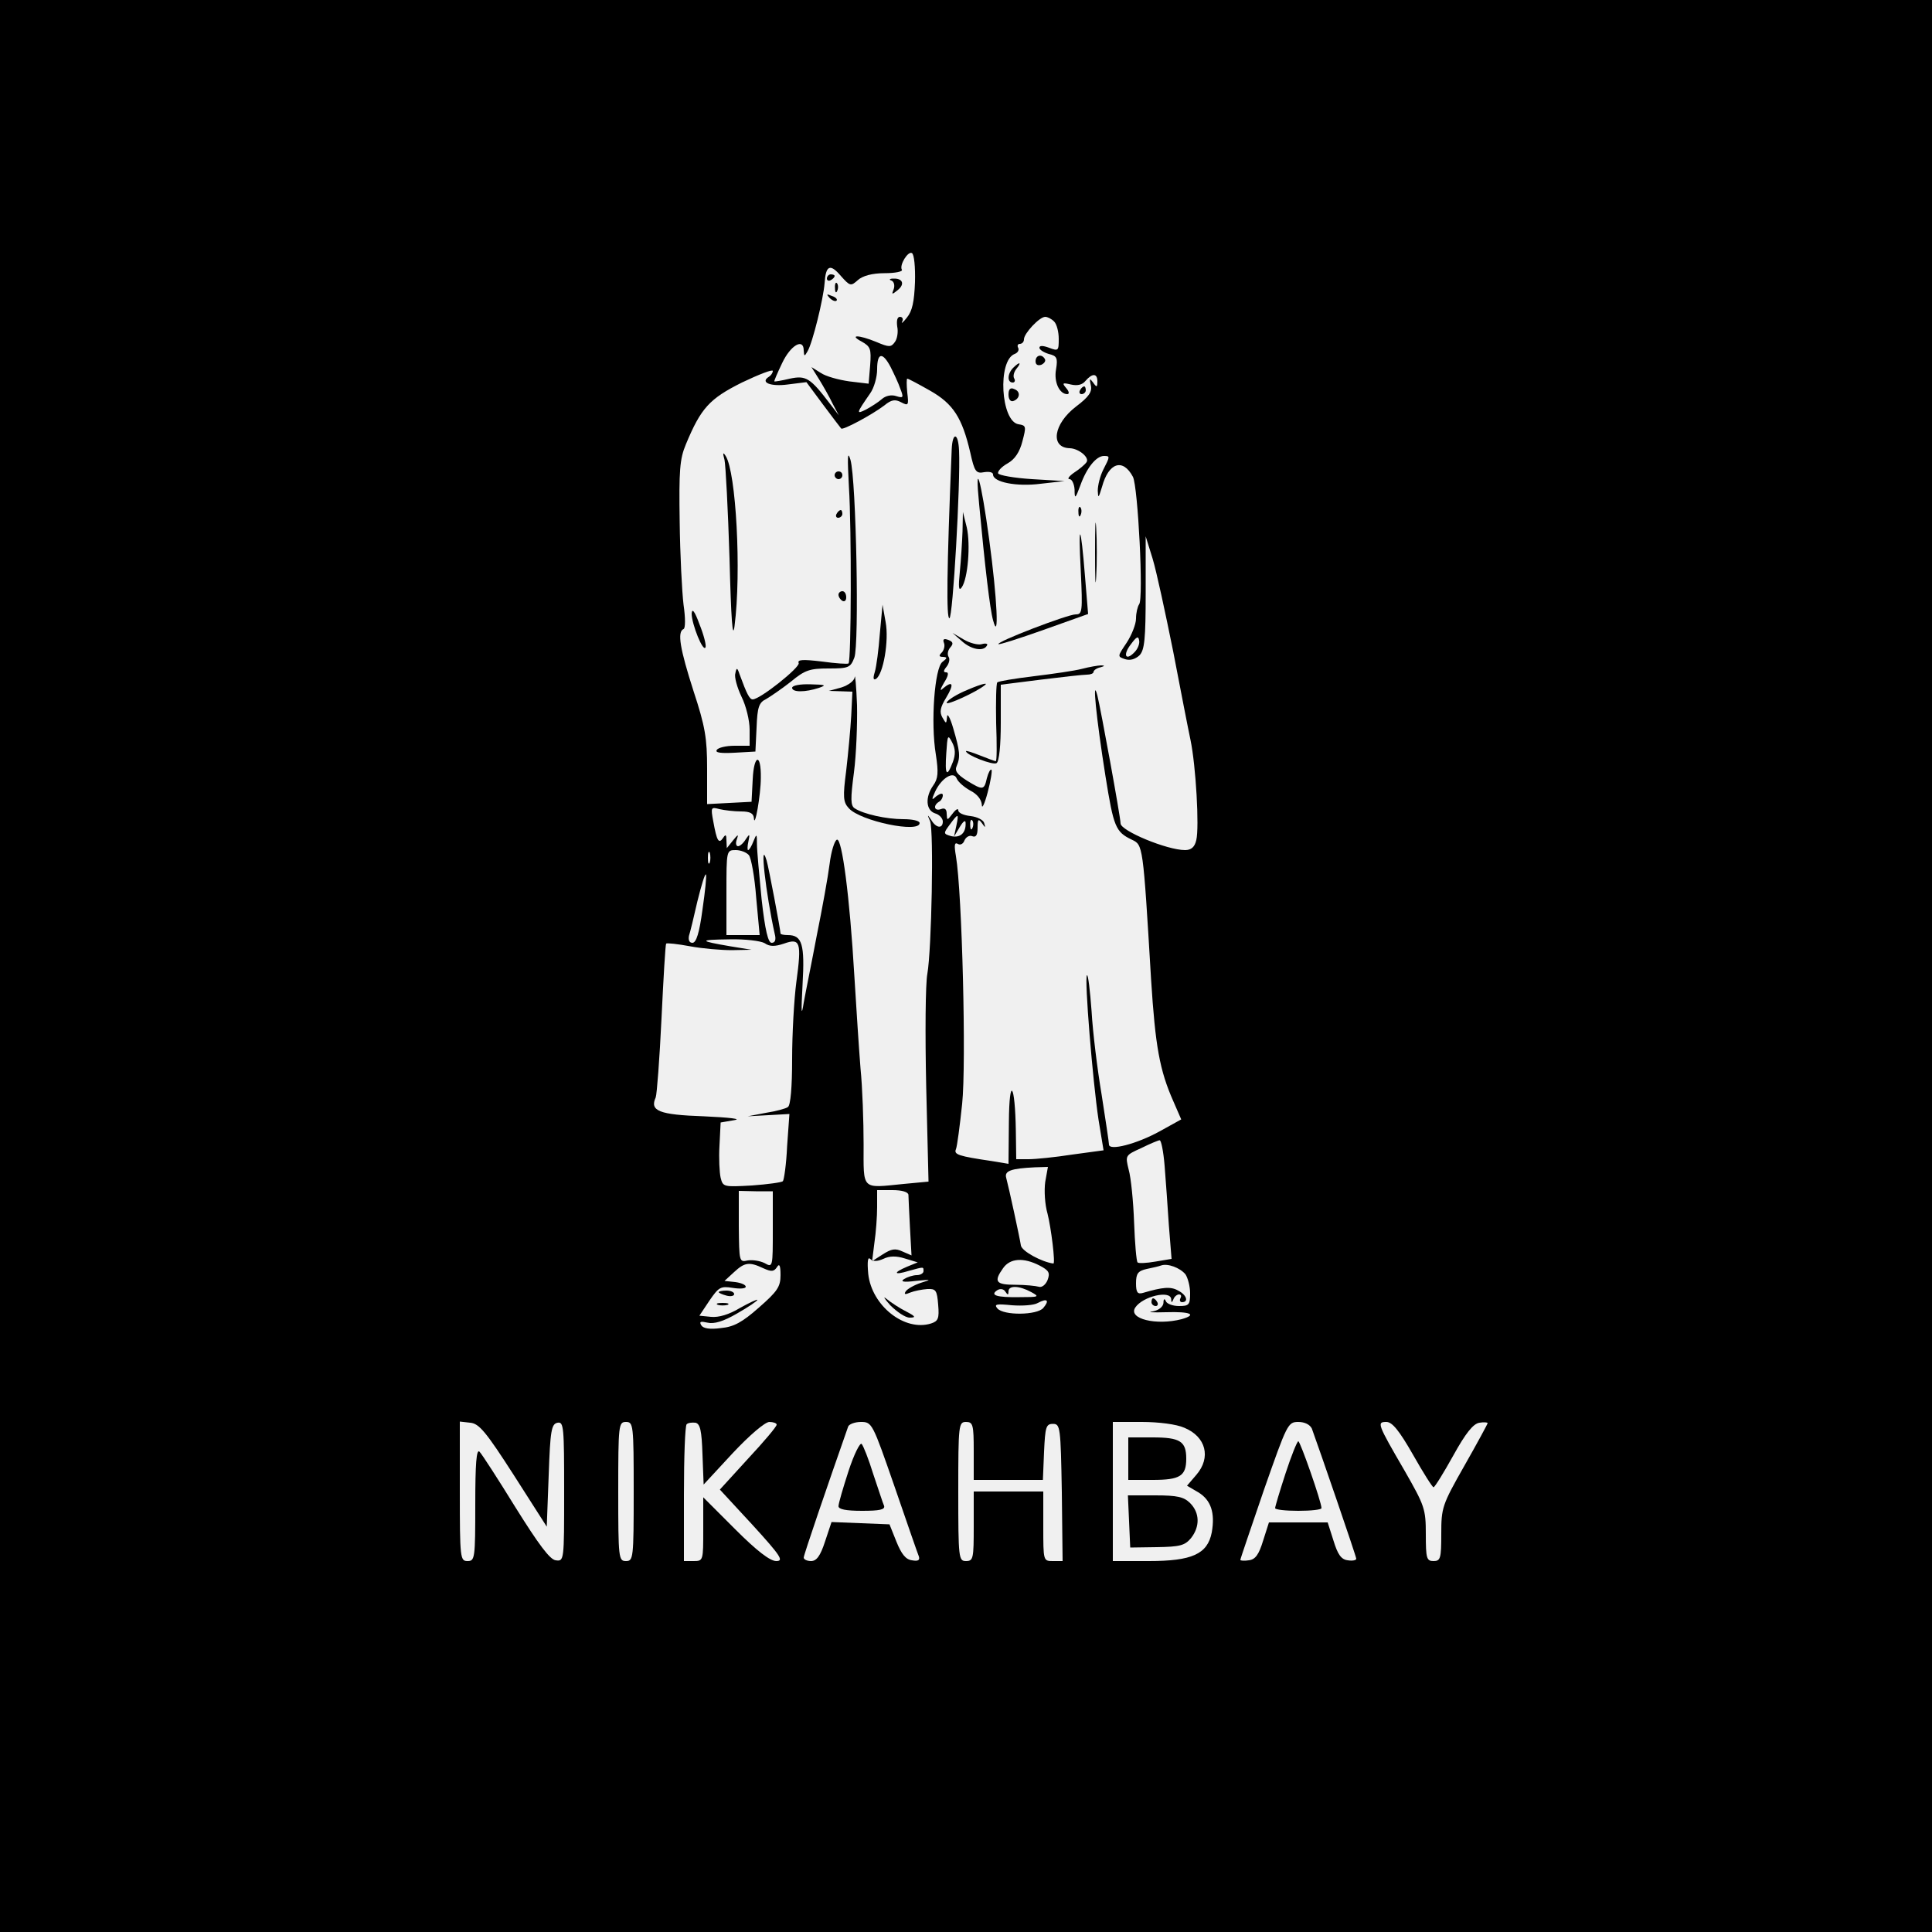
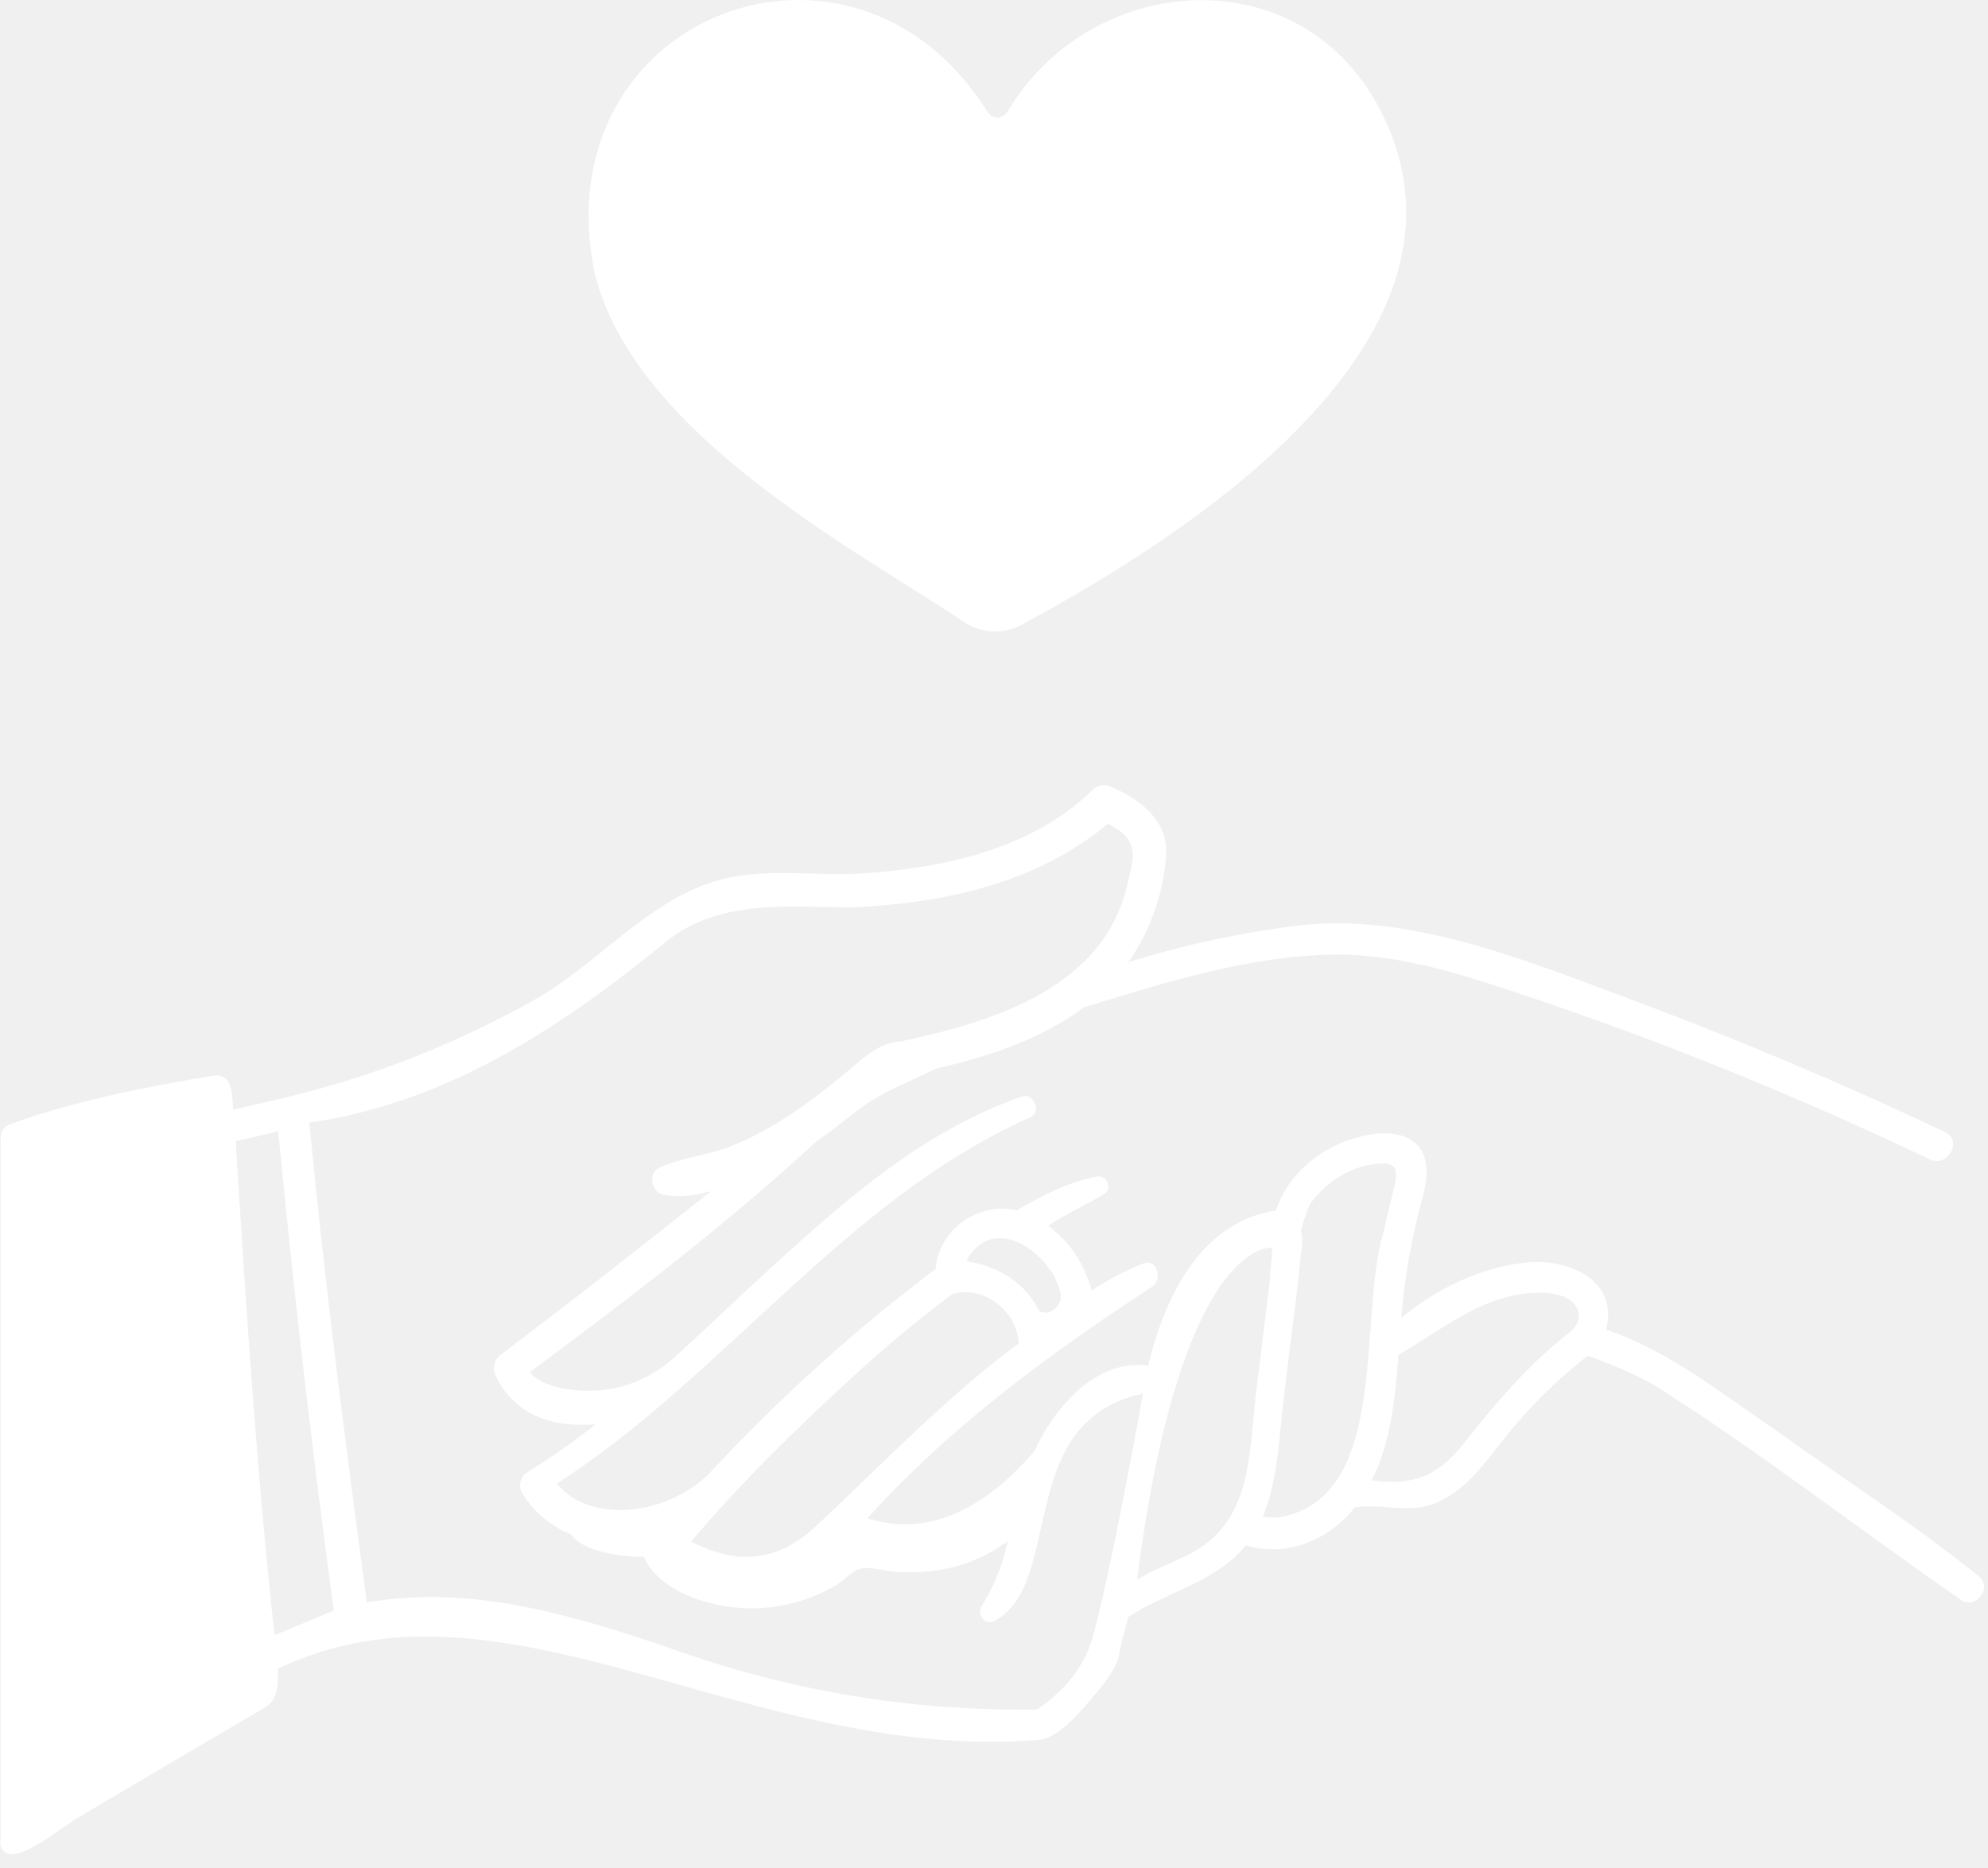
- <svg xmlns="http://www.w3.org/2000/svg" version="1.0" width="500pt" height="500pt" viewBox="0 0 500 500" preserveAspectRatio="xMidYMid meet">
-   <g transform="translate(0,500) scale(0.1,-0.1)" fill="#000000" stroke="none">
-     <path d="M0 2500 l0 -2500 2500 0 2500 0 0 2500 0 2500 -2500 0 -2500 0 0 -2500z m2368 1770 c-2 -51 -7 -75 -21 -92 -10 -13 -16 -17 -12 -10 3 6 1 12 -6 12 -7 0 -9 -10 -7 -25 3 -14 0 -32 -6 -40 -10 -14 -15 -14 -48 0 -46 19 -72 19 -38 1 23 -13 25 -19 22 -61 l-4 -48 -50 6 c-28 4 -61 13 -74 22 l-24 15 20 -32 c11 -18 27 -46 35 -63 l16 -30 -23 30 c-51 67 -62 74 -104 65 -21 -5 -39 -8 -40 -7 -1 1 8 22 20 47 22 47 56 66 56 33 1 -16 2 -16 10 -2 13 22 41 136 44 176 3 46 14 52 42 19 24 -27 26 -27 44 -11 12 11 37 18 69 18 27 0 48 4 45 9 -7 12 16 49 26 43 6 -3 9 -37 8 -75z m360 -102 c7 -7 12 -27 12 -45 0 -31 -1 -32 -25 -23 -16 6 -25 6 -25 0 0 -5 11 -12 24 -16 21 -5 24 -10 19 -40 -6 -33 9 -64 29 -64 6 0 5 7 -3 16 -11 13 -9 14 12 9 17 -4 30 -1 38 9 18 21 31 20 31 -1 0 -16 -2 -16 -11 -3 -9 12 -10 11 -6 -7 4 -17 -5 -30 -38 -55 -59 -45 -68 -107 -16 -108 23 -1 51 -24 43 -36 -4 -6 -18 -18 -32 -27 -13 -9 -19 -17 -12 -17 6 0 12 -12 13 -27 0 -26 2 -24 15 11 16 45 41 76 61 76 16 0 16 -1 -2 -36 -8 -16 -14 -40 -14 -54 1 -21 2 -19 11 10 17 63 54 75 80 26 13 -25 28 -317 16 -330 -4 -6 -8 -22 -8 -37 0 -14 -11 -42 -24 -62 -24 -36 -25 -36 -4 -43 13 -4 26 0 37 10 13 14 16 41 16 163 l0 145 18 -58 c10 -33 33 -140 53 -239 19 -99 39 -202 45 -230 14 -67 23 -226 15 -259 -4 -18 -13 -26 -29 -26 -47 0 -167 50 -167 69 0 16 -51 295 -60 331 -14 53 -3 -58 21 -209 21 -131 26 -144 68 -164 29 -14 29 -10 50 -362 11 -173 22 -235 58 -316 l20 -46 -56 -31 c-60 -33 -131 -51 -131 -34 0 6 -9 64 -19 129 -11 65 -23 162 -26 216 -4 54 -9 96 -12 93 -7 -7 15 -275 30 -374 l13 -79 -81 -11 c-45 -7 -95 -12 -113 -12 l-32 0 -1 73 c-2 124 -17 144 -18 24 l-1 -109 -42 7 c-88 13 -100 17 -94 31 3 7 10 60 16 117 11 103 0 546 -16 641 -5 29 -4 37 5 32 6 -4 14 0 17 9 4 9 13 14 20 11 10 -4 14 3 14 22 0 22 2 24 11 12 9 -13 10 -13 6 0 -2 8 -18 16 -35 18 -18 2 -32 8 -32 15 0 6 -7 2 -15 -9 -14 -18 -14 -18 -15 0 0 12 -5 16 -15 12 -17 -6 -21 9 -5 19 6 3 10 11 10 17 0 6 -6 5 -16 -2 -13 -12 -14 -11 -4 11 16 35 48 55 56 34 4 -9 19 -22 35 -31 18 -9 29 -23 30 -37 0 -12 7 2 15 32 8 30 12 56 10 59 -3 2 -8 -7 -12 -22 -7 -31 -10 -32 -52 -6 -25 16 -32 25 -26 38 10 23 8 39 -9 97 -8 28 -16 41 -16 30 -2 -19 -2 -19 -12 -2 -8 14 -6 26 10 52 21 35 17 45 -9 23 -8 -8 -7 -2 3 15 11 17 13 27 6 27 -8 0 -8 4 1 15 6 8 9 19 5 25 -4 6 -2 17 4 24 9 10 8 15 -5 20 -11 4 -15 2 -11 -8 3 -7 0 -19 -6 -25 -8 -8 -7 -11 4 -11 11 -1 11 -3 -2 -13 -20 -15 -31 -156 -17 -240 7 -46 6 -62 -7 -80 -21 -30 -19 -64 5 -72 11 -3 20 -13 20 -21 0 -19 -17 -18 -30 4 -10 15 -11 15 -3 -3 10 -24 4 -333 -7 -395 -5 -25 -6 -156 -3 -292 l6 -246 -64 -6 c-111 -11 -104 -18 -104 103 0 58 -3 147 -8 196 -4 50 -11 158 -16 240 -12 206 -32 356 -45 352 -6 -2 -15 -30 -19 -63 -4 -32 -19 -115 -33 -184 -13 -69 -29 -147 -34 -175 -6 -38 -7 -27 -3 47 6 104 -1 128 -38 128 -11 0 -19 2 -19 4 0 9 -31 173 -36 189 -19 62 -2 -87 21 -190 4 -15 1 -23 -8 -23 -9 0 -17 32 -26 113 -6 61 -12 126 -12 142 0 28 -1 28 -9 8 -5 -13 -11 -23 -14 -23 -2 0 -2 10 1 23 4 19 3 20 -7 5 -6 -10 -15 -18 -20 -18 -5 0 -7 8 -3 18 5 14 3 13 -10 -3 l-16 -20 -1 20 c0 15 -2 17 -9 6 -11 -16 -16 -7 -25 43 -7 37 -6 38 16 32 13 -3 38 -6 56 -6 23 0 32 -5 33 -17 2 -30 18 60 18 104 1 65 -18 61 -21 -4 l-3 -58 -57 -3 -58 -3 0 92 c0 78 -5 109 -35 200 -35 109 -43 154 -26 161 5 2 5 29 0 63 -4 33 -9 130 -10 215 -2 132 0 162 16 200 39 94 61 118 145 160 44 21 80 35 80 30 0 -5 -5 -12 -10 -15 -24 -15 5 -26 49 -20 l48 6 43 -58 c24 -32 45 -60 47 -62 4 -5 79 35 112 60 18 15 28 16 43 8 19 -10 20 -8 16 25 -2 20 -2 36 0 36 3 0 29 -14 59 -31 60 -34 83 -70 104 -160 11 -50 15 -55 36 -51 13 2 23 0 23 -6 0 -20 61 -32 123 -24 l62 7 -84 5 c-47 3 -86 10 -88 15 -1 6 9 17 25 26 18 10 31 29 38 57 10 38 10 41 -10 44 -46 7 -55 165 -10 182 8 3 12 10 9 16 -3 5 -1 10 4 10 6 0 11 5 11 12 0 15 40 58 55 58 6 0 16 -5 23 -12z m-423 -118 c8 -16 20 -41 25 -56 9 -23 8 -25 -11 -19 -12 4 -27 1 -37 -8 -9 -8 -28 -20 -41 -27 -26 -13 -25 -10 11 42 10 14 18 42 18 62 0 44 14 46 35 6z m631 -738 c-23 -24 -31 -7 -9 21 14 19 19 22 21 10 2 -8 -3 -22 -12 -31z m-470 -284 c-16 -42 -21 -34 -17 23 3 47 4 49 15 28 9 -17 9 -32 2 -51z m9 -165 l-6 -28 15 25 c9 15 15 19 15 10 1 -26 -14 -39 -37 -34 -21 6 -21 7 -4 30 22 30 24 30 17 -3z m42 -5 c-3 -8 -6 -5 -6 6 -1 11 2 17 5 13 3 -3 4 -12 1 -19z m-680 -90 c-3 -7 -5 -2 -5 12 0 14 2 19 5 13 2 -7 2 -19 0 -25z m101 19 c6 -7 15 -56 19 -110 l9 -97 -43 0 -43 0 0 110 c0 109 0 110 24 110 13 0 28 -6 34 -13z m-120 -141 c-8 -60 -16 -86 -26 -86 -8 0 -11 7 -9 18 3 9 13 50 22 90 10 40 19 71 22 69 2 -3 -2 -43 -9 -91z m161 -87 c13 -9 26 -9 50 -1 42 15 46 4 32 -99 -6 -45 -11 -135 -11 -200 0 -72 -4 -120 -11 -124 -5 -4 -31 -11 -57 -15 l-47 -9 54 3 54 3 -6 -84 c-2 -46 -8 -87 -11 -90 -3 -3 -39 -8 -80 -11 -73 -4 -75 -4 -81 20 -3 13 -5 51 -3 83 l3 60 35 6 c21 3 -11 7 -78 10 -117 4 -141 14 -125 49 3 8 10 100 15 205 5 104 10 191 12 193 2 2 30 -1 62 -7 32 -6 80 -10 108 -10 l51 1 -55 9 c-82 14 -83 17 -2 18 40 1 81 -4 91 -10z m1035 -576 c3 -38 8 -107 11 -154 l7 -87 -42 -7 c-23 -4 -44 -5 -46 -2 -3 3 -7 49 -9 104 -2 54 -8 115 -14 136 -9 37 -9 37 33 56 22 11 44 20 47 20 4 1 10 -29 13 -66z m-309 -42 c-3 -22 -1 -58 6 -82 9 -35 21 -130 15 -129 -30 4 -82 32 -84 47 -3 20 -31 149 -38 175 -5 18 13 24 74 27 l34 1 -7 -39z m-705 -123 c0 -97 0 -99 -21 -87 -12 6 -31 9 -44 7 -22 -5 -22 -3 -23 88 l0 92 44 -1 44 0 0 -99z m351 90 c0 -7 2 -45 4 -85 l4 -72 -23 10 c-19 9 -29 7 -51 -7 l-28 -18 6 48 c4 27 7 68 7 92 l0 44 40 0 c25 0 40 -5 41 -12z m-65 -166 c16 8 34 8 56 1 l33 -10 -27 -11 c-38 -16 -35 -23 4 -11 40 11 38 11 38 -1 0 -5 -8 -10 -17 -10 -10 0 -25 -5 -33 -10 -11 -7 -2 -9 30 -5 41 4 42 4 13 -5 -18 -6 -35 -16 -39 -22 -5 -8 -2 -9 12 -3 10 4 30 8 44 9 22 1 25 -3 28 -41 3 -35 0 -42 -18 -48 -69 -22 -154 46 -163 128 -3 33 -1 45 5 39 7 -7 18 -7 34 0z m404 -17 c25 -13 28 -19 21 -38 -5 -12 -15 -20 -23 -17 -7 2 -34 5 -60 5 -51 0 -57 8 -32 43 18 26 53 28 94 7z m-715 -7 c22 -10 28 -9 36 3 6 10 9 4 9 -21 0 -30 -8 -42 -56 -84 -43 -38 -65 -50 -98 -53 -29 -4 -46 -1 -51 7 -6 10 -2 11 16 7 17 -4 41 3 77 24 28 16 52 32 52 35 0 2 -20 -7 -45 -21 -28 -17 -55 -25 -75 -23 l-30 3 26 39 c24 35 29 38 60 33 19 -3 34 -2 34 3 0 5 -12 10 -27 12 l-28 3 25 23 c27 25 39 27 75 10z m1093 -16 c6 -9 12 -31 12 -49 0 -30 -3 -33 -29 -33 -16 0 -32 6 -34 13 -3 7 -6 6 -6 -5 -1 -10 -12 -19 -28 -22 -16 -2 0 -3 35 -2 62 2 82 -6 40 -18 -66 -17 -139 1 -120 30 19 29 91 46 93 22 0 -10 2 -10 6 0 2 6 9 12 14 12 6 0 7 -4 4 -10 -3 -5 -1 -10 4 -10 18 0 12 19 -10 30 -19 11 -40 9 -91 -6 -14 -4 -18 1 -18 25 0 25 5 32 28 37 15 3 32 7 37 9 17 6 49 -6 63 -23z m-458 -44 c0 16 28 15 59 -2 22 -12 20 -13 -30 -13 -60 -1 -78 5 -58 18 8 5 17 3 21 -4 6 -9 8 -9 8 1z m90 -43 c-16 -19 -103 -20 -119 -1 -9 11 -2 12 38 8 27 -2 57 0 67 6 24 13 31 7 14 -13z m-1370 -433 l85 -133 5 133 c4 116 7 133 23 136 16 3 17 -11 17 -178 0 -180 0 -181 -22 -178 -15 2 -44 41 -104 137 -45 73 -87 138 -93 144 -8 8 -11 -31 -11 -136 0 -140 -1 -147 -20 -147 -19 0 -20 7 -20 181 l0 180 27 -3 c23 -2 41 -24 113 -136z m310 -42 c0 -173 -1 -180 -20 -180 -19 0 -20 7 -20 180 0 173 1 180 20 180 19 0 20 -7 20 -180z m178 96 l3 -78 75 81 c44 47 84 81 95 81 10 0 19 -3 19 -7 0 -5 -33 -44 -74 -88 l-73 -80 85 -92 c73 -80 81 -93 61 -93 -16 0 -50 26 -106 82 l-83 83 0 -83 c0 -81 0 -82 -25 -82 l-25 0 0 173 c0 96 3 177 7 181 4 4 14 5 23 4 12 -3 16 -20 18 -82z m497 -83 c32 -93 60 -174 63 -181 3 -10 -2 -13 -18 -10 -16 2 -27 16 -40 48 l-18 45 -75 3 -75 3 -17 -51 c-12 -37 -22 -50 -36 -50 -10 0 -19 4 -19 9 0 7 62 188 115 339 2 6 17 12 33 12 29 0 30 -3 87 -167z m205 92 l0 -75 90 0 89 0 3 73 c3 64 5 72 23 72 19 0 20 -8 23 -177 l2 -178 -25 0 c-25 0 -25 0 -25 90 l0 90 -90 0 -90 0 0 -90 c0 -83 -1 -90 -20 -90 -19 0 -20 7 -20 180 0 173 1 180 20 180 18 0 20 -7 20 -75z m545 60 c56 -23 70 -77 31 -122 l-24 -28 29 -17 c33 -20 44 -53 35 -104 -11 -56 -51 -74 -163 -74 l-93 0 0 180 0 180 75 0 c44 0 90 -6 110 -15z m330 -2 c19 -52 115 -331 115 -337 0 -4 -10 -6 -22 -4 -17 2 -26 15 -37 51 l-15 47 -76 0 -76 0 -15 -47 c-11 -36 -20 -49 -37 -51 -12 -2 -22 -1 -22 1 0 3 28 84 61 181 60 171 62 176 89 176 17 0 30 -7 35 -17z m262 -68 c26 -46 50 -84 53 -84 3 0 26 37 51 82 32 58 52 83 68 85 11 2 21 1 21 -1 0 -2 -27 -52 -60 -110 -58 -102 -60 -109 -60 -177 0 -63 -2 -70 -20 -70 -18 0 -20 7 -20 69 0 66 -3 74 -55 165 -71 122 -72 126 -47 126 15 0 33 -22 69 -85z" />
-     <path d="M2140 4279 c0 -5 5 -7 10 -4 6 3 10 8 10 11 0 2 -4 4 -10 4 -5 0 -10 -5 -10 -11z" />
-     <path d="M2307 4274 c7 -3 9 -13 6 -22 -6 -15 -5 -15 10 -3 19 15 14 31 -11 30 -10 0 -12 -3 -5 -5z" />
-     <path d="M2161 4254 c0 -11 3 -14 6 -6 3 7 2 16 -1 19 -3 4 -6 -2 -5 -13z" />
-     <path d="M2147 4229 c7 -7 15 -10 18 -7 3 3 -2 9 -12 12 -14 6 -15 5 -6 -5z" />
-     <path d="M2680 4065 c0 -9 6 -12 15 -9 8 4 12 10 9 15 -8 14 -24 10 -24 -6z" />
-     <path d="M2622 4048 c-15 -15 -16 -38 -1 -38 5 0 7 5 4 10 -4 6 -1 17 5 25 15 18 9 20 -8 3z" />
-     <path d="M2610 3979 c0 -12 5 -19 12 -17 18 6 20 25 3 31 -10 5 -15 0 -15 -14z" />
-     <path d="M2795 3990 c-3 -5 -1 -10 4 -10 6 0 11 5 11 10 0 6 -2 10 -4 10 -3 0 -8 -4 -11 -10z" />
-     <path d="M2463 3837 c-13 -316 -14 -437 -6 -437 9 0 29 350 25 434 -2 47 -17 49 -19 3z" />
-     <path d="M2197 3740 c7 -109 6 -450 -1 -457 -2 -2 -33 0 -69 5 -50 6 -64 5 -60 -4 4 -11 -100 -94 -119 -94 -8 0 -15 13 -34 65 -6 18 -8 18 -11 2 -3 -9 5 -37 16 -60 12 -24 21 -62 21 -85 l0 -42 -39 0 c-22 0 -43 -5 -46 -11 -5 -7 11 -9 47 -7 l53 3 3 62 c2 53 6 65 25 74 12 7 41 27 64 45 36 30 49 34 97 34 52 0 57 2 67 28 13 33 5 459 -10 512 -8 26 -8 7 -4 -70z" />
-     <path d="M1875 3810 c3 -14 9 -128 13 -255 4 -158 8 -213 13 -175 18 140 4 398 -23 440 -7 11 -8 8 -3 -10z" />
-     <path d="M2160 3770 c0 -5 5 -10 10 -10 6 0 10 5 10 10 0 6 -4 10 -10 10 -5 0 -10 -4 -10 -10z" />
-     <path d="M2534 3695 c15 -161 28 -272 36 -300 16 -60 11 54 -10 209 -21 155 -38 213 -26 91z" />
-     <path d="M2791 3674 c0 -11 3 -14 6 -6 3 7 2 16 -1 19 -3 4 -6 -2 -5 -13z" />
-     <path d="M2834 3570 c0 -69 1 -97 3 -62 2 34 2 90 0 125 -2 34 -3 6 -3 -63z" />
-     <path d="M2165 3670 c-3 -5 -1 -10 4 -10 6 0 11 5 11 10 0 6 -2 10 -4 10 -3 0 -8 -4 -11 -10z" />
-     <path d="M2491 3625 c-1 -27 -4 -75 -7 -105 -4 -40 -3 -51 5 -40 16 23 23 111 13 155 l-10 40 -1 -50z" />
-     <path d="M2797 3523 c5 -106 4 -113 -13 -113 -21 0 -206 -71 -200 -77 2 -2 55 15 117 37 l115 41 -8 97 c-11 138 -18 147 -11 15z" />
-     <path d="M2170 3461 c0 -6 5 -13 10 -16 6 -3 10 1 10 9 0 9 -4 16 -10 16 -5 0 -10 -4 -10 -9z" />
-     <path d="M1790 3412 c0 -27 30 -102 36 -87 2 6 -5 33 -16 60 -12 33 -19 42 -20 27z" />
-     <path d="M2277 3360 c-3 -41 -9 -86 -13 -99 -5 -16 -4 -22 3 -18 19 12 34 99 25 147 l-8 45 -7 -75z" />
-     <path d="M2489 3341 c24 -22 56 -28 65 -12 4 5 -3 7 -13 4 -10 -3 -32 3 -47 12 l-29 17 24 -21z" />
-     <path d="M2800 3269 c-19 -5 -75 -13 -124 -19 -50 -6 -92 -13 -95 -16 -3 -3 -4 -50 -3 -105 2 -54 2 -99 -1 -99 -2 0 -21 7 -41 15 -20 8 -36 13 -36 11 0 -10 70 -37 79 -31 7 4 11 47 11 104 l0 99 103 13 c56 7 110 13 120 13 9 0 17 3 17 7 0 4 8 10 18 12 11 3 12 5 2 5 -8 0 -31 -4 -50 -9z" />
-     <path d="M2212 3248 c-1 -10 -16 -21 -34 -27 l-33 -9 31 -1 30 -1 -3 -62 c-2 -35 -8 -99 -13 -142 -9 -69 -8 -82 7 -98 30 -33 183 -65 183 -38 0 6 -19 10 -42 10 -44 0 -103 13 -126 28 -11 7 -11 25 -2 93 6 46 9 125 8 174 -2 50 -5 82 -6 73z" />
-     <path d="M2050 3220 c0 -12 34 -12 70 0 20 7 16 8 -22 9 -27 1 -48 -3 -48 -9z" />
-     <path d="M2493 3210 c-24 -11 -43 -24 -43 -29 0 -7 77 28 99 46 11 9 -18 0 -56 -17z" />
-     <path d="M2304 1622 c17 -17 39 -32 50 -32 17 0 16 3 -9 16 -16 8 -39 23 -50 32 -11 9 -7 2 9 -16z" />
-     <path d="M1860 1656 c0 -2 9 -6 20 -9 11 -3 20 -1 20 4 0 5 -9 9 -20 9 -11 0 -20 -2 -20 -4z" />
-     <path d="M1858 1623 c6 -2 18 -2 25 0 6 3 1 5 -13 5 -14 0 -19 -2 -12 -5z" />
-     <path d="M2980 1630 c0 -5 5 -10 11 -10 5 0 7 5 4 10 -3 6 -8 10 -11 10 -2 0 -4 -4 -4 -10z" />
-     <path d="M2196 1193 c-14 -43 -26 -84 -26 -91 0 -8 19 -12 61 -12 45 0 60 3 57 13 -3 6 -15 44 -28 82 -12 39 -26 74 -30 78 -4 5 -20 -27 -34 -70z" />
-     <path d="M2920 1225 l0 -55 63 0 c71 0 87 10 87 55 0 45 -16 55 -87 55 l-63 0 0 -55z" />
-     <path d="M2922 1063 l3 -68 69 1 c59 1 72 4 88 23 24 30 23 66 -2 91 -16 16 -33 20 -90 20 l-71 0 3 -67z" />
-     <path d="M3327 1187 c-15 -46 -27 -86 -27 -90 0 -4 27 -7 60 -7 33 0 60 3 60 7 0 16 -55 173 -60 173 -3 0 -18 -37 -33 -83z" />
+ <svg xmlns="http://www.w3.org/2000/svg" width="132" height="124" viewBox="0 0 132 124" fill="none">
+   <path d="M65.58 7.451C56.653 -6.895 35.911 0.998 39.497 18.186C42.17 28.858 56.84 36.496 64.135 41.377C64.706 41.725 65.321 41.909 65.981 41.926C66.641 41.944 67.263 41.793 67.849 41.477C77.635 36.181 100.227 22.536 91.339 6.736C85.778 -2.947 72.276 -1.706 66.88 7.451C66.806 7.561 66.712 7.647 66.596 7.711C66.482 7.771 66.359 7.804 66.231 7.804C66.102 7.804 65.979 7.771 65.865 7.711C65.748 7.647 65.654 7.561 65.58 7.451Z" fill="white" />
+   <mask id="mask0_657_16" style="mask-type:luminance" maskUnits="userSpaceOnUse" x="0" y="52" width="132" height="72">
+     <path d="M0 52.056H132V123.258H0V52.056Z" fill="white" />
+   </mask>
+   <g mask="url(#mask0_657_16)">
+     <path d="M117.952 94.992C114.317 92.533 110.811 89.686 106.637 88.281C107.552 84.813 103.789 83.476 101.152 83.85C98.329 84.156 95.331 85.586 93.036 87.51C93.222 85.275 93.578 83.074 94.101 80.9C94.349 79.813 94.79 78.649 94.709 77.513C94.575 75.653 92.976 75.106 91.41 75.272C88.517 75.581 85.656 77.499 84.724 80.381C79.939 81.059 77.395 85.799 76.241 90.672C72.805 90.214 70.069 93.36 68.678 96.356C65.819 99.687 62.027 102.218 57.596 100.809C63.112 94.685 69.729 89.859 76.52 85.423C77.214 84.92 76.814 83.529 75.901 83.892C74.706 84.378 73.565 84.976 72.478 85.684C72.255 84.813 71.894 84.006 71.4 83.268C70.903 82.529 70.302 81.9 69.593 81.382C70.792 80.573 72.073 80.049 73.29 79.285C73.919 78.906 73.478 77.99 72.816 78.119C70.921 78.488 69.174 79.397 67.496 80.37C65.058 79.748 62.311 81.604 62.13 84.252C56.797 88.267 51.842 92.734 47.261 97.651C44.617 100.521 39.319 101.332 36.971 98.516C48.205 91.247 56.11 79.661 68.429 74.174C69.177 73.842 68.644 72.537 67.875 72.802C61.45 75.01 56.24 79.556 51.231 84.137C49.093 86.096 46.983 88.12 44.827 90.083C44.073 90.777 43.227 91.32 42.292 91.708C41.355 92.096 40.384 92.306 39.378 92.339C37.548 92.385 35.834 91.941 35.174 91.109C41.684 86.273 48.236 81.314 54.231 75.758C55.585 74.898 56.73 73.736 58.115 72.935C59.405 72.163 60.828 71.628 62.159 70.939C65.577 70.186 69.127 68.999 71.953 66.895C77.265 65.248 83.039 63.434 88.625 63.382C93.217 63.331 97.727 64.913 102.056 66.36C110.948 69.377 119.643 72.918 128.141 76.983C129.316 77.539 130.345 75.728 129.161 75.167C122.316 71.927 115.346 68.987 108.254 66.344C101.347 63.782 93.723 60.61 86.267 61.442C82.417 61.912 78.635 62.728 74.919 63.885C75.65 62.84 76.23 61.711 76.657 60.498C77.082 59.285 77.341 58.032 77.431 56.745C77.59 54.393 75.496 52.935 73.608 52.178C73.413 52.119 73.216 52.117 73.02 52.17C72.823 52.224 72.655 52.327 72.514 52.479C68.454 56.443 62.398 57.691 56.987 58.004C53.864 58.161 50.742 57.6 47.681 58.448C42.899 59.818 39.619 64.112 35.331 66.477C25.815 71.729 18.909 72.816 15.482 73.69C15.399 72.696 15.489 71.254 14.178 71.42C9.798 72.138 4.865 73.101 0.678 74.646C0.47 74.713 0.309 74.842 0.19 75.031C0.072 75.221 0.025 75.429 0.051 75.653H0.045V122.132C0.011 122.272 0.011 122.415 0.045 122.555C0.615 124.376 4.302 121.117 5.259 120.643C6.474 119.897 14.854 114.977 17.565 113.383C18.511 112.872 18.457 111.745 18.46 110.794C33.468 103.595 49.73 117.046 68.957 115.529C70.252 115.396 71.63 113.776 72.346 112.93C73.051 112.098 74.317 110.719 74.377 109.44C74.563 108.751 74.74 108.059 74.912 107.363C77.429 105.694 80.764 105.046 82.726 102.599C85.343 103.438 88.283 102.267 89.945 100.084C91.897 99.785 93.683 100.61 95.606 99.673C97.423 98.792 98.579 97.156 99.812 95.588C101.465 93.498 103.335 91.642 105.418 90.02C107.313 90.693 109.163 91.448 110.84 92.61C117.491 96.885 123.768 101.784 130.273 106.266C131.183 106.83 132.291 105.441 131.434 104.7C127.132 101.209 122.437 98.224 117.952 94.992ZM65.774 82.277C67.526 81.889 69.125 83.31 70.004 84.719C70.284 85.49 70.832 86.266 69.986 86.937C69.848 87.054 69.691 87.124 69.514 87.145C69.338 87.166 69.168 87.136 69.009 87.054C68.116 85.196 66.235 84.023 64.168 83.747C64.329 83.399 64.55 83.097 64.828 82.842C65.107 82.588 65.423 82.401 65.774 82.277ZM56.49 91.542C58.64 89.541 60.888 87.669 63.235 85.923C65.3 85.313 67.512 87.012 67.646 89.188C62.823 92.766 58.647 97.144 54.267 101.255C51.679 103.7 48.997 103.967 45.894 102.349C49.147 98.488 52.806 94.921 56.488 91.542H56.49ZM18.225 108.571C17.037 97.668 16.332 86.725 15.65 75.779L18.475 75.111C19.497 85.743 20.728 96.349 22.164 106.93C20.853 107.482 19.54 108.029 18.225 108.571ZM72.541 108.751C71.973 110.749 70.512 112.43 68.837 113.505C60.504 113.629 52.397 112.273 44.52 109.443C37.895 107.18 31.237 105.205 24.356 106.395C22.918 95.662 21.571 85.317 20.538 74.536C29.434 73.257 36.843 68.51 43.796 62.87C47.464 59.624 52.093 60.236 56.547 60.246C62.51 59.991 68.81 58.691 73.556 54.692C75.248 55.532 75.503 56.427 74.957 58.259C73.601 65.53 66.025 67.826 59.833 69.139C58.895 69.197 58.119 69.611 57.276 70.284C54.614 72.549 51.853 74.779 48.61 76.074C47.035 76.714 45.283 76.845 43.758 77.539C43.015 77.878 43.252 79.124 43.981 79.306C44.995 79.556 46.14 79.376 47.214 79.084C42.617 82.763 37.975 86.374 33.286 89.922C33.174 89.994 33.078 90.088 32.998 90.2C32.919 90.312 32.864 90.434 32.83 90.569C32.796 90.703 32.787 90.838 32.803 90.976C32.819 91.114 32.859 91.245 32.922 91.366C34.219 94.066 36.888 94.805 39.561 94.561C38.094 95.716 36.572 96.782 34.995 97.763C34.888 97.831 34.798 97.918 34.722 98.02C34.649 98.126 34.597 98.24 34.564 98.367C34.532 98.49 34.526 98.619 34.541 98.747C34.557 98.876 34.595 98.998 34.655 99.11C35.042 99.745 35.514 100.302 36.076 100.776C36.637 101.251 37.257 101.62 37.932 101.884C38.68 103.055 41.467 103.406 42.746 103.352C43.574 105.275 45.963 106.243 47.88 106.596C49.196 106.844 50.513 106.848 51.831 106.615C53.148 106.381 54.39 105.92 55.551 105.231C56.052 104.927 56.593 104.268 57.162 104.147C57.851 103.997 58.839 104.348 59.553 104.378C62.28 104.474 64.508 104.053 66.924 102.321C66.582 103.885 65.993 105.341 65.154 106.689C65.085 106.823 65.063 106.963 65.083 107.112C65.103 107.262 65.166 107.391 65.269 107.498C65.371 107.606 65.494 107.669 65.638 107.69C65.781 107.713 65.917 107.687 66.045 107.615C70.72 105.105 67.291 94.363 75.892 92.528C75.89 92.528 73.814 104.203 72.541 108.751ZM78.323 103.492C77.474 103.908 76.402 104.312 75.498 104.89C78.406 82.188 84.433 82.84 84.433 82.84C84.538 83.378 84.296 84.17 84.35 84.736C84.068 87.038 83.786 89.34 83.504 91.642C82.829 96.436 83.417 101.356 78.323 103.492ZM85.028 100.734C84.632 100.762 84.238 100.755 83.844 100.713C84.867 98.243 84.92 95.382 85.251 92.745C85.614 89.534 86.09 86.323 86.397 83.109C86.493 82.639 86.486 82.169 86.379 81.702C86.54 81.078 86.75 80.475 87.012 79.888C88.166 78.399 89.734 77.35 91.728 77.247C92.763 77.191 92.801 77.827 92.589 78.752C92.365 79.734 92.099 80.706 91.895 81.692C90.106 87.463 92.376 99.329 85.028 100.734ZM103.798 88.805C101.358 90.782 99.394 93.056 97.439 95.531C95.622 97.932 93.976 98.687 91.081 98.287C92.341 95.779 92.642 92.855 92.855 89.952C95.367 88.52 97.626 86.629 100.505 86.005C101.751 85.771 104.389 85.516 104.812 87.141C104.953 87.949 104.331 88.372 103.798 88.805Z" fill="white" />
  </g>
</svg>
